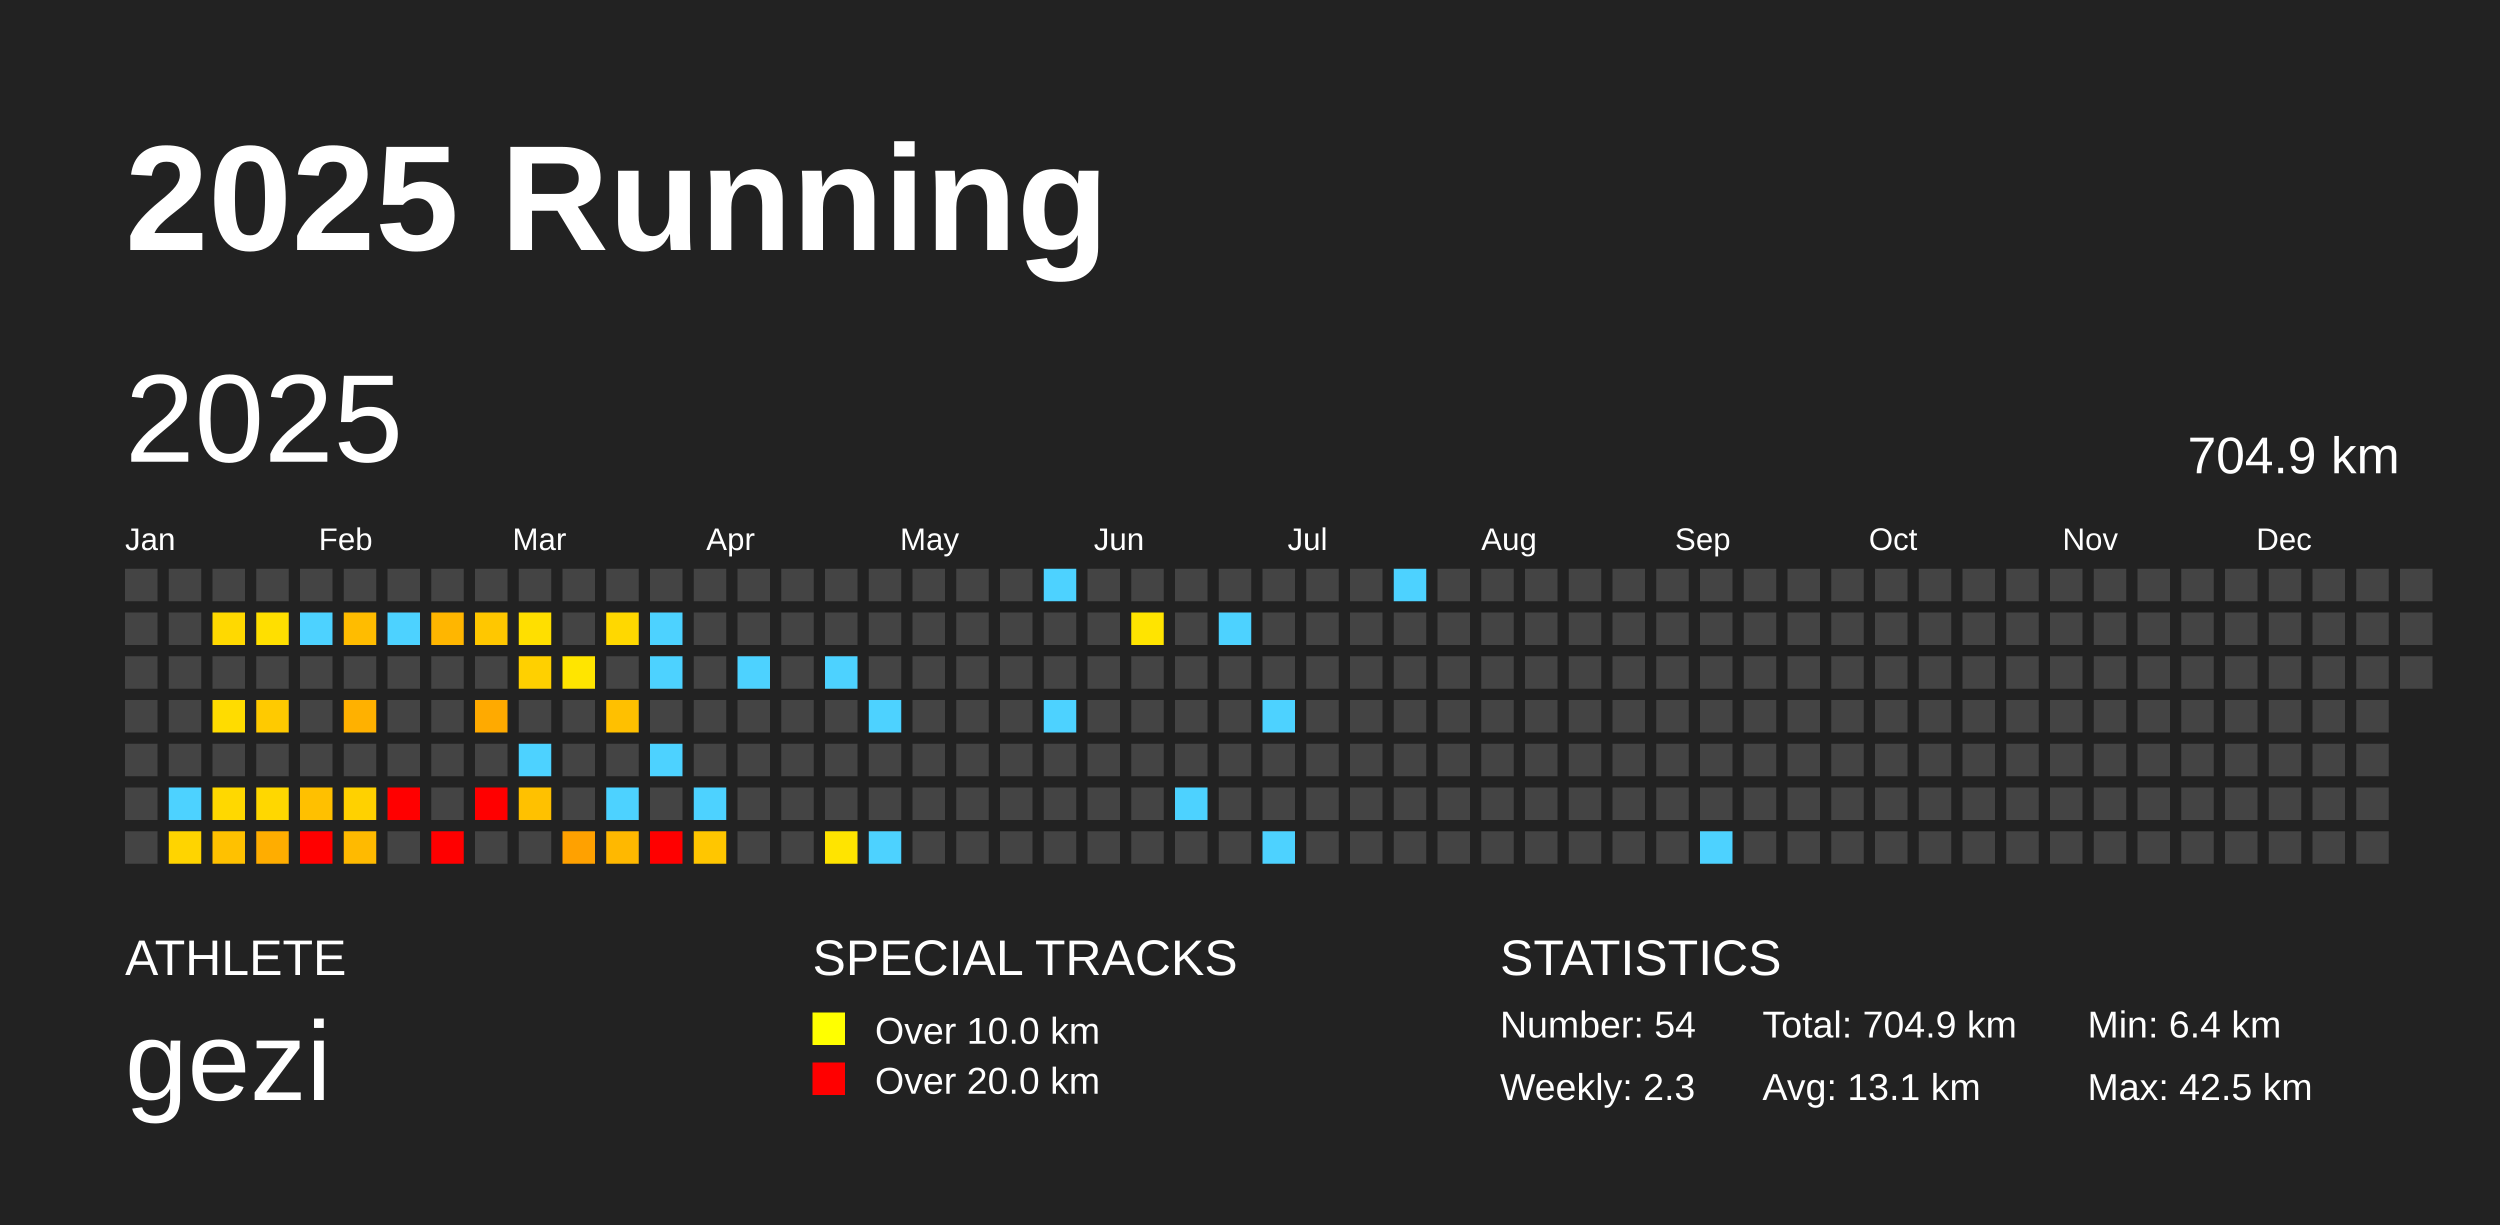
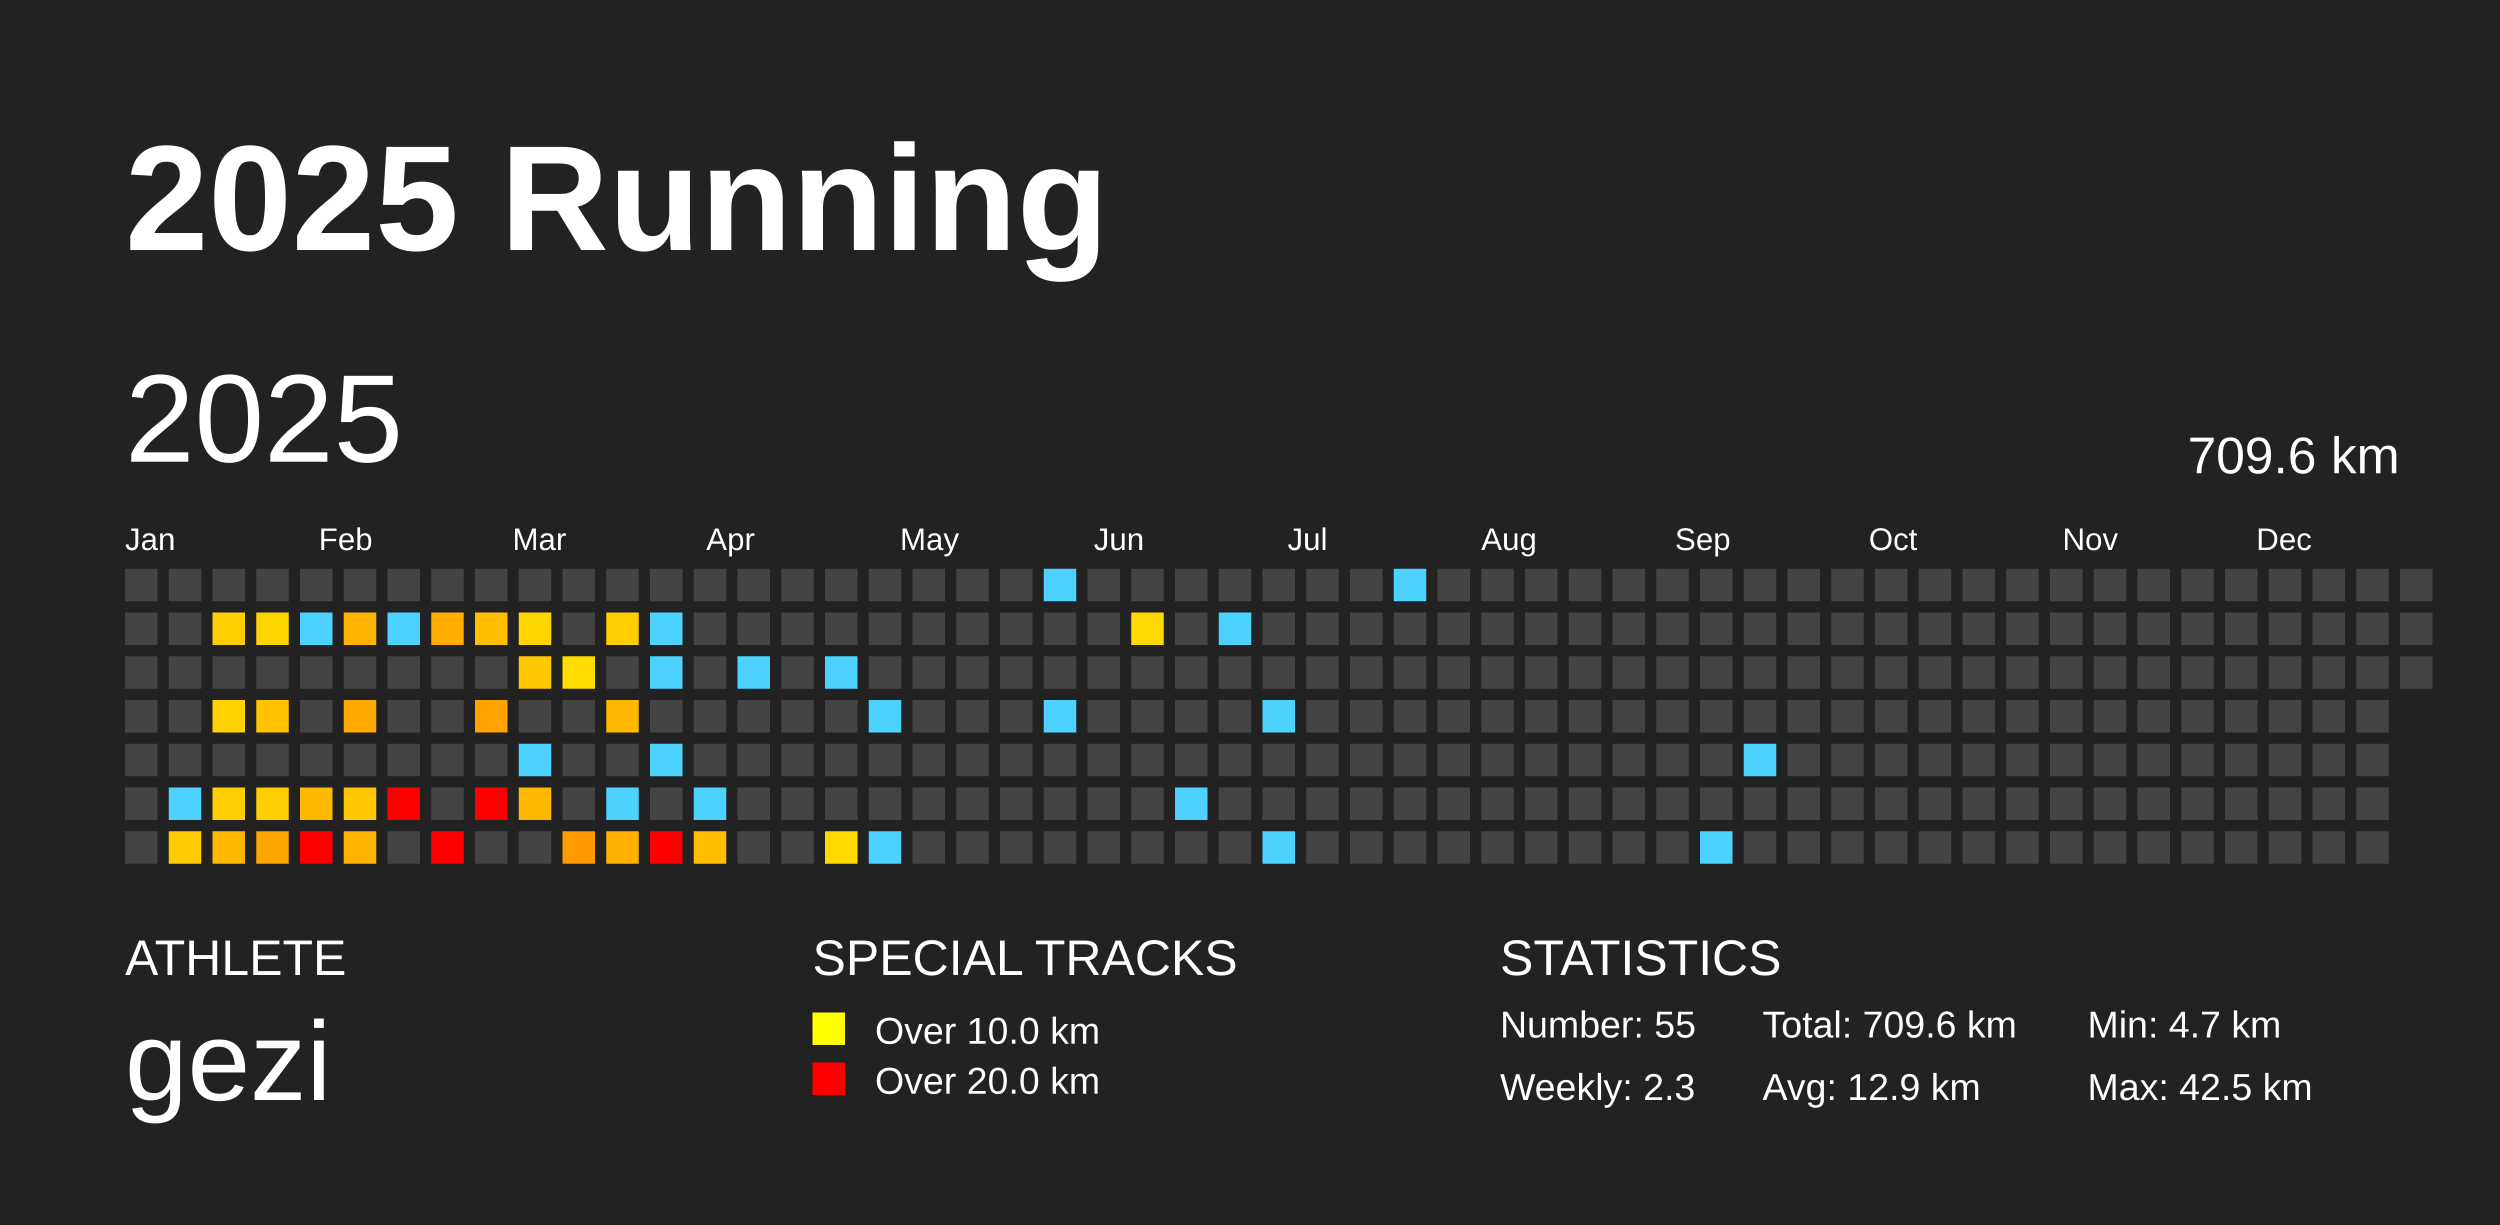
<svg xmlns="http://www.w3.org/2000/svg" baseProfile="full" height="98mm" version="1.1" viewBox="0,0,200,98" width="200mm">
  <defs />
  <rect fill="#222222" height="98" width="200" x="0" y="0" />
  <text fill="#FFFFFF" style="font-size:12px; font-family:Arial; font-weight:bold;" x="10" y="20">2025 Running</text>
  <text fill="#FFFFFF" style="font-size:4px; font-family:Arial" x="10" y="78">ATHLETE</text>
  <text fill="#FFFFFF" style="font-size:9px; font-family:Arial" x="10" y="88">gezi</text>
  <text fill="#FFFFFF" style="font-size:4px; font-family:Arial" x="65" y="78">SPECIAL TRACKS</text>
  <rect fill="yellow" height="2.6" width="2.6" x="65" y="81" />
  <text fill="#FFFFFF" style="font-size:3px; font-family:Arial" x="70" y="83.5">Over 10.0 km</text>
  <rect fill="red" height="2.6" width="2.6" x="65" y="85" />
  <text fill="#FFFFFF" style="font-size:3px; font-family:Arial" x="70" y="87.5">Over 20.0 km</text>
  <text fill="#FFFFFF" style="font-size:4px; font-family:Arial" x="120" y="78">STATISTICS</text>
-   <text fill="#FFFFFF" style="font-size:3px; font-family:Arial" x="120" y="83">Number: 54</text>
+   <text fill="#FFFFFF" style="font-size:3px; font-family:Arial" x="120" y="83">Number: 55</text>
  <text fill="#FFFFFF" style="font-size:3px; font-family:Arial" x="120" y="88">Weekly: 2.3</text>
-   <text fill="#FFFFFF" style="font-size:3px; font-family:Arial" x="141" y="83">Total: 704.9 km</text>
-   <text fill="#FFFFFF" style="font-size:3px; font-family:Arial" x="141" y="88">Avg: 13.1 km</text>
-   <text fill="#FFFFFF" style="font-size:3px; font-family:Arial" x="167" y="83">Min: 6.4 km</text>
+   <text fill="#FFFFFF" style="font-size:3px; font-family:Arial" x="141" y="83">Total: 709.6 km</text>
+   <text fill="#FFFFFF" style="font-size:3px; font-family:Arial" x="141" y="88">Avg: 12.9 km</text>
+   <text fill="#FFFFFF" style="font-size:3px; font-family:Arial" x="167" y="83">Min: 4.7 km</text>
  <text fill="#FFFFFF" style="font-size:3px; font-family:Arial" x="167" y="88">Max: 42.5 km</text>
  <text dominant-baseline="hanging" fill="#FFFFFF" style="font-size:10.0px; font-family:Arial;" x="10" y="30">2025</text>
-   <text dominant-baseline="hanging" fill="#FFFFFF" style="font-size:4.125px; font-family:Arial;" x="175" y="35">704.9 km</text>
+   <text dominant-baseline="hanging" fill="#FFFFFF" style="font-size:4.125px; font-family:Arial;" x="175" y="35">709.6 km</text>
  <text fill="#FFFFFF" style="font-size:2.5px; font-family:Arial" x="10.0" y="44">Jan</text>
  <text fill="#FFFFFF" style="font-size:2.5px; font-family:Arial" x="25.5" y="44">Feb</text>
  <text fill="#FFFFFF" style="font-size:2.5px; font-family:Arial" x="41.0" y="44">Mar</text>
  <text fill="#FFFFFF" style="font-size:2.5px; font-family:Arial" x="56.5" y="44">Apr</text>
  <text fill="#FFFFFF" style="font-size:2.5px; font-family:Arial" x="72.0" y="44">May</text>
  <text fill="#FFFFFF" style="font-size:2.5px; font-family:Arial" x="87.5" y="44">Jun</text>
  <text fill="#FFFFFF" style="font-size:2.5px; font-family:Arial" x="103.0" y="44">Jul</text>
  <text fill="#FFFFFF" style="font-size:2.5px; font-family:Arial" x="118.5" y="44">Aug</text>
  <text fill="#FFFFFF" style="font-size:2.5px; font-family:Arial" x="134.0" y="44">Sep</text>
  <text fill="#FFFFFF" style="font-size:2.5px; font-family:Arial" x="149.5" y="44">Oct</text>
  <text fill="#FFFFFF" style="font-size:2.5px; font-family:Arial" x="165.0" y="44">Nov</text>
  <text fill="#FFFFFF" style="font-size:2.5px; font-family:Arial" x="180.5" y="44">Dec</text>
  <rect fill="#444444" height="2.6" width="2.6" x="10.0" y="45.5" />
  <rect fill="#444444" height="2.6" width="2.6" x="10.0" y="49.0" />
  <rect fill="#444444" height="2.6" width="2.6" x="10.0" y="52.5" />
  <rect fill="#444444" height="2.6" width="2.6" x="10.0" y="56.0" />
  <rect fill="#444444" height="2.6" width="2.6" x="10.0" y="59.5" />
  <rect fill="#444444" height="2.6" width="2.6" x="10.0" y="63.0" />
  <rect fill="#444444" height="2.6" width="2.6" x="10.0" y="66.5" />
  <rect fill="#444444" height="2.6" width="2.6" x="13.5" y="45.5" />
  <rect fill="#444444" height="2.6" width="2.6" x="13.5" y="49.0" />
  <rect fill="#444444" height="2.6" width="2.6" x="13.5" y="52.5" />
  <rect fill="#444444" height="2.6" width="2.6" x="13.5" y="56.0" />
  <rect fill="#444444" height="2.6" width="2.6" x="13.5" y="59.5" />
  <rect fill="#4dd2ff" height="2.6" width="2.6" x="13.5" y="63.0" />
-   <rect fill="#ffd400" height="2.6" width="2.6" x="13.5" y="66.5" />
+   <rect fill="#ffca00" height="2.6" width="2.6" x="13.5" y="66.5" />
  <rect fill="#444444" height="2.6" width="2.6" x="17.0" y="45.5" />
-   <rect fill="#ffd900" height="2.6" width="2.6" x="17.0" y="49.0" />
+   <rect fill="#ffcf00" height="2.6" width="2.6" x="17.0" y="49.0" />
  <rect fill="#444444" height="2.6" width="2.6" x="17.0" y="52.5" />
-   <rect fill="#ffdc00" height="2.6" width="2.6" x="17.0" y="56.0" />
+   <rect fill="#ffd200" height="2.6" width="2.6" x="17.0" y="56.0" />
  <rect fill="#444444" height="2.6" width="2.6" x="17.0" y="59.5" />
-   <rect fill="#ffd800" height="2.6" width="2.6" x="17.0" y="63.0" />
-   <rect fill="#ffc100" height="2.6" width="2.6" x="17.0" y="66.5" />
+   <rect fill="#ffce00" height="2.6" width="2.6" x="17.0" y="63.0" />
+   <rect fill="#ffb800" height="2.6" width="2.6" x="17.0" y="66.5" />
  <rect fill="#444444" height="2.6" width="2.6" x="20.5" y="45.5" />
-   <rect fill="#ffdf00" height="2.6" width="2.6" x="20.5" y="49.0" />
+   <rect fill="#ffd500" height="2.6" width="2.6" x="20.5" y="49.0" />
  <rect fill="#444444" height="2.6" width="2.6" x="20.5" y="52.5" />
-   <rect fill="#ffca00" height="2.6" width="2.6" x="20.5" y="56.0" />
+   <rect fill="#ffc100" height="2.6" width="2.6" x="20.5" y="56.0" />
  <rect fill="#444444" height="2.6" width="2.6" x="20.5" y="59.5" />
-   <rect fill="#ffd700" height="2.6" width="2.6" x="20.5" y="63.0" />
-   <rect fill="#ffad00" height="2.6" width="2.6" x="20.5" y="66.5" />
+   <rect fill="#ffcd00" height="2.6" width="2.6" x="20.5" y="63.0" />
+   <rect fill="#ffa500" height="2.6" width="2.6" x="20.5" y="66.5" />
  <rect fill="#444444" height="2.6" width="2.6" x="24.0" y="45.5" />
  <rect fill="#4dd2ff" height="2.6" width="2.6" x="24.0" y="49.0" />
  <rect fill="#444444" height="2.6" width="2.6" x="24.0" y="52.5" />
  <rect fill="#444444" height="2.6" width="2.6" x="24.0" y="56.0" />
  <rect fill="#444444" height="2.6" width="2.6" x="24.0" y="59.5" />
-   <rect fill="#ffc000" height="2.6" width="2.6" x="24.0" y="63.0" />
+   <rect fill="#ffb800" height="2.6" width="2.6" x="24.0" y="63.0" />
  <rect fill="red" height="2.6" width="2.6" x="24.0" y="66.5" />
  <rect fill="#444444" height="2.6" width="2.6" x="27.5" y="45.5" />
-   <rect fill="#ffbc00" height="2.6" width="2.6" x="27.5" y="49.0" />
+   <rect fill="#ffb300" height="2.6" width="2.6" x="27.5" y="49.0" />
  <rect fill="#444444" height="2.6" width="2.6" x="27.5" y="52.5" />
-   <rect fill="#ffb100" height="2.6" width="2.6" x="27.5" y="56.0" />
+   <rect fill="#ffa900" height="2.6" width="2.6" x="27.5" y="56.0" />
  <rect fill="#444444" height="2.6" width="2.6" x="27.5" y="59.5" />
-   <rect fill="#ffd100" height="2.6" width="2.6" x="27.5" y="63.0" />
-   <rect fill="#ffba00" height="2.6" width="2.6" x="27.5" y="66.5" />
+   <rect fill="#ffc800" height="2.6" width="2.6" x="27.5" y="63.0" />
+   <rect fill="#ffb200" height="2.6" width="2.6" x="27.5" y="66.5" />
  <rect fill="#444444" height="2.6" width="2.6" x="31.0" y="45.5" />
  <rect fill="#4dd2ff" height="2.6" width="2.6" x="31.0" y="49.0" />
  <rect fill="#444444" height="2.6" width="2.6" x="31.0" y="52.5" />
  <rect fill="#444444" height="2.6" width="2.6" x="31.0" y="56.0" />
  <rect fill="#444444" height="2.6" width="2.6" x="31.0" y="59.5" />
  <rect fill="red" height="2.6" width="2.6" x="31.0" y="63.0" />
  <rect fill="#444444" height="2.6" width="2.6" x="31.0" y="66.5" />
  <rect fill="#444444" height="2.6" width="2.6" x="34.5" y="45.5" />
-   <rect fill="#ffb600" height="2.6" width="2.6" x="34.5" y="49.0" />
+   <rect fill="#ffae00" height="2.6" width="2.6" x="34.5" y="49.0" />
  <rect fill="#444444" height="2.6" width="2.6" x="34.5" y="52.5" />
  <rect fill="#444444" height="2.6" width="2.6" x="34.5" y="56.0" />
  <rect fill="#444444" height="2.6" width="2.6" x="34.5" y="59.5" />
  <rect fill="#444444" height="2.6" width="2.6" x="34.5" y="63.0" />
  <rect fill="red" height="2.6" width="2.6" x="34.5" y="66.5" />
  <rect fill="#444444" height="2.6" width="2.6" x="38.0" y="45.5" />
-   <rect fill="#ffc700" height="2.6" width="2.6" x="38.0" y="49.0" />
+   <rect fill="#ffbe00" height="2.6" width="2.6" x="38.0" y="49.0" />
  <rect fill="#444444" height="2.6" width="2.6" x="38.0" y="52.5" />
-   <rect fill="#ffaa00" height="2.6" width="2.6" x="38.0" y="56.0" />
+   <rect fill="#ffa300" height="2.6" width="2.6" x="38.0" y="56.0" />
  <rect fill="#444444" height="2.6" width="2.6" x="38.0" y="59.5" />
  <rect fill="red" height="2.6" width="2.6" x="38.0" y="63.0" />
  <rect fill="#444444" height="2.6" width="2.6" x="38.0" y="66.5" />
  <rect fill="#444444" height="2.6" width="2.6" x="41.5" y="45.5" />
-   <rect fill="#ffdf00" height="2.6" width="2.6" x="41.5" y="49.0" />
-   <rect fill="#ffd000" height="2.6" width="2.6" x="41.5" y="52.5" />
+   <rect fill="#ffd500" height="2.6" width="2.6" x="41.5" y="49.0" />
+   <rect fill="#ffc700" height="2.6" width="2.6" x="41.5" y="52.5" />
  <rect fill="#444444" height="2.6" width="2.6" x="41.5" y="56.0" />
  <rect fill="#4dd2ff" height="2.6" width="2.6" x="41.5" y="59.5" />
-   <rect fill="#ffc100" height="2.6" width="2.6" x="41.5" y="63.0" />
+   <rect fill="#ffb800" height="2.6" width="2.6" x="41.5" y="63.0" />
  <rect fill="#444444" height="2.6" width="2.6" x="41.5" y="66.5" />
  <rect fill="#444444" height="2.6" width="2.6" x="45.0" y="45.5" />
  <rect fill="#444444" height="2.6" width="2.6" x="45.0" y="49.0" />
-   <rect fill="#ffe500" height="2.6" width="2.6" x="45.0" y="52.5" />
+   <rect fill="#ffdb00" height="2.6" width="2.6" x="45.0" y="52.5" />
  <rect fill="#444444" height="2.6" width="2.6" x="45.0" y="56.0" />
  <rect fill="#444444" height="2.6" width="2.6" x="45.0" y="59.5" />
  <rect fill="#444444" height="2.6" width="2.6" x="45.0" y="63.0" />
-   <rect fill="#ffa100" height="2.6" width="2.6" x="45.0" y="66.5" />
+   <rect fill="#ff9a00" height="2.6" width="2.6" x="45.0" y="66.5" />
  <rect fill="#444444" height="2.6" width="2.6" x="48.5" y="45.5" />
-   <rect fill="#ffd800" height="2.6" width="2.6" x="48.5" y="49.0" />
+   <rect fill="#ffce00" height="2.6" width="2.6" x="48.5" y="49.0" />
  <rect fill="#444444" height="2.6" width="2.6" x="48.5" y="52.5" />
-   <rect fill="#ffc000" height="2.6" width="2.6" x="48.5" y="56.0" />
+   <rect fill="#ffb700" height="2.6" width="2.6" x="48.5" y="56.0" />
  <rect fill="#444444" height="2.6" width="2.6" x="48.5" y="59.5" />
  <rect fill="#4dd2ff" height="2.6" width="2.6" x="48.5" y="63.0" />
-   <rect fill="#ffb800" height="2.6" width="2.6" x="48.5" y="66.5" />
+   <rect fill="#ffb000" height="2.6" width="2.6" x="48.5" y="66.5" />
  <rect fill="#444444" height="2.6" width="2.6" x="52.0" y="45.5" />
  <rect fill="#4dd2ff" height="2.6" width="2.6" x="52.0" y="49.0" />
  <rect fill="#4dd2ff" height="2.6" width="2.6" x="52.0" y="52.5" />
  <rect fill="#444444" height="2.6" width="2.6" x="52.0" y="56.0" />
  <rect fill="#4dd2ff" height="2.6" width="2.6" x="52.0" y="59.5" />
  <rect fill="#444444" height="2.6" width="2.6" x="52.0" y="63.0" />
  <rect fill="red" height="2.6" width="2.6" x="52.0" y="66.5" />
  <rect fill="#444444" height="2.6" width="2.6" x="55.5" y="45.5" />
  <rect fill="#444444" height="2.6" width="2.6" x="55.5" y="49.0" />
  <rect fill="#444444" height="2.6" width="2.6" x="55.5" y="52.5" />
  <rect fill="#444444" height="2.6" width="2.6" x="55.5" y="56.0" />
  <rect fill="#444444" height="2.6" width="2.6" x="55.5" y="59.5" />
  <rect fill="#4dd2ff" height="2.6" width="2.6" x="55.5" y="63.0" />
-   <rect fill="#ffc600" height="2.6" width="2.6" x="55.5" y="66.5" />
+   <rect fill="#ffbd00" height="2.6" width="2.6" x="55.5" y="66.5" />
  <rect fill="#444444" height="2.6" width="2.6" x="59.0" y="45.5" />
  <rect fill="#444444" height="2.6" width="2.6" x="59.0" y="49.0" />
  <rect fill="#4dd2ff" height="2.6" width="2.6" x="59.0" y="52.5" />
  <rect fill="#444444" height="2.6" width="2.6" x="59.0" y="56.0" />
  <rect fill="#444444" height="2.6" width="2.6" x="59.0" y="59.5" />
  <rect fill="#444444" height="2.6" width="2.6" x="59.0" y="63.0" />
  <rect fill="#444444" height="2.6" width="2.6" x="59.0" y="66.5" />
  <rect fill="#444444" height="2.6" width="2.6" x="62.5" y="45.5" />
  <rect fill="#444444" height="2.6" width="2.6" x="62.5" y="49.0" />
  <rect fill="#444444" height="2.6" width="2.6" x="62.5" y="52.5" />
  <rect fill="#444444" height="2.6" width="2.6" x="62.5" y="56.0" />
  <rect fill="#444444" height="2.6" width="2.6" x="62.5" y="59.5" />
  <rect fill="#444444" height="2.6" width="2.6" x="62.5" y="63.0" />
  <rect fill="#444444" height="2.6" width="2.6" x="62.5" y="66.5" />
  <rect fill="#444444" height="2.6" width="2.6" x="66.0" y="45.5" />
  <rect fill="#444444" height="2.6" width="2.6" x="66.0" y="49.0" />
  <rect fill="#4dd2ff" height="2.6" width="2.6" x="66.0" y="52.5" />
  <rect fill="#444444" height="2.6" width="2.6" x="66.0" y="56.0" />
  <rect fill="#444444" height="2.6" width="2.6" x="66.0" y="59.5" />
  <rect fill="#444444" height="2.6" width="2.6" x="66.0" y="63.0" />
-   <rect fill="#ffe400" height="2.6" width="2.6" x="66.0" y="66.5" />
+   <rect fill="#ffda00" height="2.6" width="2.6" x="66.0" y="66.5" />
  <rect fill="#444444" height="2.6" width="2.6" x="69.5" y="45.5" />
  <rect fill="#444444" height="2.6" width="2.6" x="69.5" y="49.0" />
  <rect fill="#444444" height="2.6" width="2.6" x="69.5" y="52.5" />
  <rect fill="#4dd2ff" height="2.6" width="2.6" x="69.5" y="56.0" />
  <rect fill="#444444" height="2.6" width="2.6" x="69.5" y="59.5" />
  <rect fill="#444444" height="2.6" width="2.6" x="69.5" y="63.0" />
  <rect fill="#4dd2ff" height="2.6" width="2.6" x="69.5" y="66.5" />
  <rect fill="#444444" height="2.6" width="2.6" x="73.0" y="45.5" />
  <rect fill="#444444" height="2.6" width="2.6" x="73.0" y="49.0" />
  <rect fill="#444444" height="2.6" width="2.6" x="73.0" y="52.5" />
  <rect fill="#444444" height="2.6" width="2.6" x="73.0" y="56.0" />
  <rect fill="#444444" height="2.6" width="2.6" x="73.0" y="59.5" />
  <rect fill="#444444" height="2.6" width="2.6" x="73.0" y="63.0" />
  <rect fill="#444444" height="2.6" width="2.6" x="73.0" y="66.5" />
  <rect fill="#444444" height="2.6" width="2.6" x="76.5" y="45.5" />
  <rect fill="#444444" height="2.6" width="2.6" x="76.5" y="49.0" />
  <rect fill="#444444" height="2.6" width="2.6" x="76.5" y="52.5" />
  <rect fill="#444444" height="2.6" width="2.6" x="76.5" y="56.0" />
  <rect fill="#444444" height="2.6" width="2.6" x="76.5" y="59.5" />
  <rect fill="#444444" height="2.6" width="2.6" x="76.5" y="63.0" />
  <rect fill="#444444" height="2.6" width="2.6" x="76.5" y="66.5" />
  <rect fill="#444444" height="2.6" width="2.6" x="80.0" y="45.5" />
  <rect fill="#444444" height="2.6" width="2.6" x="80.0" y="49.0" />
  <rect fill="#444444" height="2.6" width="2.6" x="80.0" y="52.5" />
  <rect fill="#444444" height="2.6" width="2.6" x="80.0" y="56.0" />
  <rect fill="#444444" height="2.6" width="2.6" x="80.0" y="59.5" />
  <rect fill="#444444" height="2.6" width="2.6" x="80.0" y="63.0" />
  <rect fill="#444444" height="2.6" width="2.6" x="80.0" y="66.5" />
  <rect fill="#4dd2ff" height="2.6" width="2.6" x="83.5" y="45.5" />
  <rect fill="#444444" height="2.6" width="2.6" x="83.5" y="49.0" />
  <rect fill="#444444" height="2.6" width="2.6" x="83.5" y="52.5" />
  <rect fill="#4dd2ff" height="2.6" width="2.6" x="83.5" y="56.0" />
  <rect fill="#444444" height="2.6" width="2.6" x="83.5" y="59.5" />
  <rect fill="#444444" height="2.6" width="2.6" x="83.5" y="63.0" />
  <rect fill="#444444" height="2.6" width="2.6" x="83.5" y="66.5" />
  <rect fill="#444444" height="2.6" width="2.6" x="87.0" y="45.5" />
  <rect fill="#444444" height="2.6" width="2.6" x="87.0" y="49.0" />
  <rect fill="#444444" height="2.6" width="2.6" x="87.0" y="52.5" />
  <rect fill="#444444" height="2.6" width="2.6" x="87.0" y="56.0" />
  <rect fill="#444444" height="2.6" width="2.6" x="87.0" y="59.5" />
  <rect fill="#444444" height="2.6" width="2.6" x="87.0" y="63.0" />
  <rect fill="#444444" height="2.6" width="2.6" x="87.0" y="66.5" />
  <rect fill="#444444" height="2.6" width="2.6" x="90.5" y="45.5" />
-   <rect fill="#ffe400" height="2.6" width="2.6" x="90.5" y="49.0" />
+   <rect fill="#ffda00" height="2.6" width="2.6" x="90.5" y="49.0" />
  <rect fill="#444444" height="2.6" width="2.6" x="90.5" y="52.5" />
  <rect fill="#444444" height="2.6" width="2.6" x="90.5" y="56.0" />
  <rect fill="#444444" height="2.6" width="2.6" x="90.5" y="59.5" />
  <rect fill="#444444" height="2.6" width="2.6" x="90.5" y="63.0" />
  <rect fill="#444444" height="2.6" width="2.6" x="90.5" y="66.5" />
  <rect fill="#444444" height="2.6" width="2.6" x="94.0" y="45.5" />
  <rect fill="#444444" height="2.6" width="2.6" x="94.0" y="49.0" />
  <rect fill="#444444" height="2.6" width="2.6" x="94.0" y="52.5" />
  <rect fill="#444444" height="2.6" width="2.6" x="94.0" y="56.0" />
  <rect fill="#444444" height="2.6" width="2.6" x="94.0" y="59.5" />
  <rect fill="#4dd2ff" height="2.6" width="2.6" x="94.0" y="63.0" />
  <rect fill="#444444" height="2.6" width="2.6" x="94.0" y="66.5" />
  <rect fill="#444444" height="2.6" width="2.6" x="97.5" y="45.5" />
  <rect fill="#4dd2ff" height="2.6" width="2.6" x="97.5" y="49.0" />
  <rect fill="#444444" height="2.6" width="2.6" x="97.5" y="52.5" />
  <rect fill="#444444" height="2.6" width="2.6" x="97.5" y="56.0" />
  <rect fill="#444444" height="2.6" width="2.6" x="97.5" y="59.5" />
  <rect fill="#444444" height="2.6" width="2.6" x="97.5" y="63.0" />
  <rect fill="#444444" height="2.6" width="2.6" x="97.5" y="66.5" />
  <rect fill="#444444" height="2.6" width="2.6" x="101.0" y="45.5" />
  <rect fill="#444444" height="2.6" width="2.6" x="101.0" y="49.0" />
  <rect fill="#444444" height="2.6" width="2.6" x="101.0" y="52.5" />
  <rect fill="#4dd2ff" height="2.6" width="2.6" x="101.0" y="56.0" />
  <rect fill="#444444" height="2.6" width="2.6" x="101.0" y="59.5" />
  <rect fill="#444444" height="2.6" width="2.6" x="101.0" y="63.0" />
  <rect fill="#4dd2ff" height="2.6" width="2.6" x="101.0" y="66.5" />
  <rect fill="#444444" height="2.6" width="2.6" x="104.5" y="45.5" />
  <rect fill="#444444" height="2.6" width="2.6" x="104.5" y="49.0" />
  <rect fill="#444444" height="2.6" width="2.6" x="104.5" y="52.5" />
  <rect fill="#444444" height="2.6" width="2.6" x="104.5" y="56.0" />
  <rect fill="#444444" height="2.6" width="2.6" x="104.5" y="59.5" />
  <rect fill="#444444" height="2.6" width="2.6" x="104.5" y="63.0" />
  <rect fill="#444444" height="2.6" width="2.6" x="104.5" y="66.5" />
  <rect fill="#444444" height="2.6" width="2.6" x="108.0" y="45.5" />
  <rect fill="#444444" height="2.6" width="2.6" x="108.0" y="49.0" />
  <rect fill="#444444" height="2.6" width="2.6" x="108.0" y="52.5" />
  <rect fill="#444444" height="2.6" width="2.6" x="108.0" y="56.0" />
  <rect fill="#444444" height="2.6" width="2.6" x="108.0" y="59.5" />
  <rect fill="#444444" height="2.6" width="2.6" x="108.0" y="63.0" />
  <rect fill="#444444" height="2.6" width="2.6" x="108.0" y="66.5" />
  <rect fill="#4dd2ff" height="2.6" width="2.6" x="111.5" y="45.5" />
  <rect fill="#444444" height="2.6" width="2.6" x="111.5" y="49.0" />
  <rect fill="#444444" height="2.6" width="2.6" x="111.5" y="52.5" />
  <rect fill="#444444" height="2.6" width="2.6" x="111.5" y="56.0" />
  <rect fill="#444444" height="2.6" width="2.6" x="111.5" y="59.5" />
  <rect fill="#444444" height="2.6" width="2.6" x="111.5" y="63.0" />
  <rect fill="#444444" height="2.6" width="2.6" x="111.5" y="66.5" />
  <rect fill="#444444" height="2.6" width="2.6" x="115.0" y="45.5" />
  <rect fill="#444444" height="2.6" width="2.6" x="115.0" y="49.0" />
  <rect fill="#444444" height="2.6" width="2.6" x="115.0" y="52.5" />
  <rect fill="#444444" height="2.6" width="2.6" x="115.0" y="56.0" />
  <rect fill="#444444" height="2.6" width="2.6" x="115.0" y="59.5" />
  <rect fill="#444444" height="2.6" width="2.6" x="115.0" y="63.0" />
  <rect fill="#444444" height="2.6" width="2.6" x="115.0" y="66.5" />
  <rect fill="#444444" height="2.6" width="2.6" x="118.5" y="45.5" />
  <rect fill="#444444" height="2.6" width="2.6" x="118.5" y="49.0" />
  <rect fill="#444444" height="2.6" width="2.6" x="118.5" y="52.5" />
  <rect fill="#444444" height="2.6" width="2.6" x="118.5" y="56.0" />
  <rect fill="#444444" height="2.6" width="2.6" x="118.5" y="59.5" />
  <rect fill="#444444" height="2.6" width="2.6" x="118.5" y="63.0" />
  <rect fill="#444444" height="2.6" width="2.6" x="118.5" y="66.5" />
  <rect fill="#444444" height="2.6" width="2.6" x="122.0" y="45.5" />
  <rect fill="#444444" height="2.6" width="2.6" x="122.0" y="49.0" />
  <rect fill="#444444" height="2.6" width="2.6" x="122.0" y="52.5" />
  <rect fill="#444444" height="2.6" width="2.6" x="122.0" y="56.0" />
  <rect fill="#444444" height="2.6" width="2.6" x="122.0" y="59.5" />
  <rect fill="#444444" height="2.6" width="2.6" x="122.0" y="63.0" />
  <rect fill="#444444" height="2.6" width="2.6" x="122.0" y="66.5" />
  <rect fill="#444444" height="2.6" width="2.6" x="125.5" y="45.5" />
  <rect fill="#444444" height="2.6" width="2.6" x="125.5" y="49.0" />
  <rect fill="#444444" height="2.6" width="2.6" x="125.5" y="52.5" />
  <rect fill="#444444" height="2.6" width="2.6" x="125.5" y="56.0" />
  <rect fill="#444444" height="2.6" width="2.6" x="125.5" y="59.5" />
  <rect fill="#444444" height="2.6" width="2.6" x="125.5" y="63.0" />
  <rect fill="#444444" height="2.6" width="2.6" x="125.5" y="66.5" />
  <rect fill="#444444" height="2.6" width="2.6" x="129.0" y="45.5" />
  <rect fill="#444444" height="2.6" width="2.6" x="129.0" y="49.0" />
  <rect fill="#444444" height="2.6" width="2.6" x="129.0" y="52.5" />
  <rect fill="#444444" height="2.6" width="2.6" x="129.0" y="56.0" />
  <rect fill="#444444" height="2.6" width="2.6" x="129.0" y="59.5" />
  <rect fill="#444444" height="2.6" width="2.6" x="129.0" y="63.0" />
  <rect fill="#444444" height="2.6" width="2.6" x="129.0" y="66.5" />
  <rect fill="#444444" height="2.6" width="2.6" x="132.5" y="45.5" />
  <rect fill="#444444" height="2.6" width="2.6" x="132.5" y="49.0" />
  <rect fill="#444444" height="2.6" width="2.6" x="132.5" y="52.5" />
  <rect fill="#444444" height="2.6" width="2.6" x="132.5" y="56.0" />
  <rect fill="#444444" height="2.6" width="2.6" x="132.5" y="59.5" />
  <rect fill="#444444" height="2.6" width="2.6" x="132.5" y="63.0" />
  <rect fill="#444444" height="2.6" width="2.6" x="132.5" y="66.5" />
  <rect fill="#444444" height="2.6" width="2.6" x="136.0" y="45.5" />
  <rect fill="#444444" height="2.6" width="2.6" x="136.0" y="49.0" />
  <rect fill="#444444" height="2.6" width="2.6" x="136.0" y="52.5" />
  <rect fill="#444444" height="2.6" width="2.6" x="136.0" y="56.0" />
  <rect fill="#444444" height="2.6" width="2.6" x="136.0" y="59.5" />
  <rect fill="#444444" height="2.6" width="2.6" x="136.0" y="63.0" />
  <rect fill="#4dd2ff" height="2.6" width="2.6" x="136.0" y="66.5" />
  <rect fill="#444444" height="2.6" width="2.6" x="139.5" y="45.5" />
  <rect fill="#444444" height="2.6" width="2.6" x="139.5" y="49.0" />
  <rect fill="#444444" height="2.6" width="2.6" x="139.5" y="52.5" />
  <rect fill="#444444" height="2.6" width="2.6" x="139.5" y="56.0" />
-   <rect fill="#444444" height="2.6" width="2.6" x="139.5" y="59.5" />
+   <rect fill="#4dd2ff" height="2.6" width="2.6" x="139.5" y="59.5" />
  <rect fill="#444444" height="2.6" width="2.6" x="139.5" y="63.0" />
  <rect fill="#444444" height="2.6" width="2.6" x="139.5" y="66.5" />
  <rect fill="#444444" height="2.6" width="2.6" x="143.0" y="45.5" />
  <rect fill="#444444" height="2.6" width="2.6" x="143.0" y="49.0" />
  <rect fill="#444444" height="2.6" width="2.6" x="143.0" y="52.5" />
  <rect fill="#444444" height="2.6" width="2.6" x="143.0" y="56.0" />
  <rect fill="#444444" height="2.6" width="2.6" x="143.0" y="59.5" />
  <rect fill="#444444" height="2.6" width="2.6" x="143.0" y="63.0" />
  <rect fill="#444444" height="2.6" width="2.6" x="143.0" y="66.5" />
  <rect fill="#444444" height="2.6" width="2.6" x="146.5" y="45.5" />
  <rect fill="#444444" height="2.6" width="2.6" x="146.5" y="49.0" />
  <rect fill="#444444" height="2.6" width="2.6" x="146.5" y="52.5" />
  <rect fill="#444444" height="2.6" width="2.6" x="146.5" y="56.0" />
  <rect fill="#444444" height="2.6" width="2.6" x="146.5" y="59.5" />
  <rect fill="#444444" height="2.6" width="2.6" x="146.5" y="63.0" />
  <rect fill="#444444" height="2.6" width="2.6" x="146.5" y="66.5" />
  <rect fill="#444444" height="2.6" width="2.6" x="150.0" y="45.5" />
  <rect fill="#444444" height="2.6" width="2.6" x="150.0" y="49.0" />
  <rect fill="#444444" height="2.6" width="2.6" x="150.0" y="52.5" />
  <rect fill="#444444" height="2.6" width="2.6" x="150.0" y="56.0" />
  <rect fill="#444444" height="2.6" width="2.6" x="150.0" y="59.5" />
  <rect fill="#444444" height="2.6" width="2.6" x="150.0" y="63.0" />
  <rect fill="#444444" height="2.6" width="2.6" x="150.0" y="66.5" />
  <rect fill="#444444" height="2.6" width="2.6" x="153.5" y="45.5" />
  <rect fill="#444444" height="2.6" width="2.6" x="153.5" y="49.0" />
  <rect fill="#444444" height="2.6" width="2.6" x="153.5" y="52.5" />
  <rect fill="#444444" height="2.6" width="2.6" x="153.5" y="56.0" />
  <rect fill="#444444" height="2.6" width="2.6" x="153.5" y="59.5" />
  <rect fill="#444444" height="2.6" width="2.6" x="153.5" y="63.0" />
  <rect fill="#444444" height="2.6" width="2.6" x="153.5" y="66.5" />
  <rect fill="#444444" height="2.6" width="2.6" x="157.0" y="45.5" />
  <rect fill="#444444" height="2.6" width="2.6" x="157.0" y="49.0" />
  <rect fill="#444444" height="2.6" width="2.6" x="157.0" y="52.5" />
  <rect fill="#444444" height="2.6" width="2.6" x="157.0" y="56.0" />
  <rect fill="#444444" height="2.6" width="2.6" x="157.0" y="59.5" />
  <rect fill="#444444" height="2.6" width="2.6" x="157.0" y="63.0" />
  <rect fill="#444444" height="2.6" width="2.6" x="157.0" y="66.5" />
  <rect fill="#444444" height="2.6" width="2.6" x="160.5" y="45.5" />
  <rect fill="#444444" height="2.6" width="2.6" x="160.5" y="49.0" />
  <rect fill="#444444" height="2.6" width="2.6" x="160.5" y="52.5" />
  <rect fill="#444444" height="2.6" width="2.6" x="160.5" y="56.0" />
  <rect fill="#444444" height="2.6" width="2.6" x="160.5" y="59.5" />
  <rect fill="#444444" height="2.6" width="2.6" x="160.5" y="63.0" />
  <rect fill="#444444" height="2.6" width="2.6" x="160.5" y="66.5" />
  <rect fill="#444444" height="2.6" width="2.6" x="164.0" y="45.5" />
  <rect fill="#444444" height="2.6" width="2.6" x="164.0" y="49.0" />
  <rect fill="#444444" height="2.6" width="2.6" x="164.0" y="52.5" />
  <rect fill="#444444" height="2.6" width="2.6" x="164.0" y="56.0" />
  <rect fill="#444444" height="2.6" width="2.6" x="164.0" y="59.5" />
  <rect fill="#444444" height="2.6" width="2.6" x="164.0" y="63.0" />
  <rect fill="#444444" height="2.6" width="2.6" x="164.0" y="66.5" />
  <rect fill="#444444" height="2.6" width="2.6" x="167.5" y="45.5" />
  <rect fill="#444444" height="2.6" width="2.6" x="167.5" y="49.0" />
  <rect fill="#444444" height="2.6" width="2.6" x="167.5" y="52.5" />
  <rect fill="#444444" height="2.6" width="2.6" x="167.5" y="56.0" />
  <rect fill="#444444" height="2.6" width="2.6" x="167.5" y="59.5" />
  <rect fill="#444444" height="2.6" width="2.6" x="167.5" y="63.0" />
  <rect fill="#444444" height="2.6" width="2.6" x="167.5" y="66.5" />
  <rect fill="#444444" height="2.6" width="2.6" x="171.0" y="45.5" />
  <rect fill="#444444" height="2.6" width="2.6" x="171.0" y="49.0" />
  <rect fill="#444444" height="2.6" width="2.6" x="171.0" y="52.5" />
  <rect fill="#444444" height="2.6" width="2.6" x="171.0" y="56.0" />
  <rect fill="#444444" height="2.6" width="2.6" x="171.0" y="59.5" />
  <rect fill="#444444" height="2.6" width="2.6" x="171.0" y="63.0" />
  <rect fill="#444444" height="2.6" width="2.6" x="171.0" y="66.5" />
  <rect fill="#444444" height="2.6" width="2.6" x="174.5" y="45.5" />
  <rect fill="#444444" height="2.6" width="2.6" x="174.5" y="49.0" />
  <rect fill="#444444" height="2.6" width="2.6" x="174.5" y="52.5" />
  <rect fill="#444444" height="2.6" width="2.6" x="174.5" y="56.0" />
  <rect fill="#444444" height="2.6" width="2.6" x="174.5" y="59.5" />
  <rect fill="#444444" height="2.6" width="2.6" x="174.5" y="63.0" />
  <rect fill="#444444" height="2.6" width="2.6" x="174.5" y="66.5" />
  <rect fill="#444444" height="2.6" width="2.6" x="178.0" y="45.5" />
  <rect fill="#444444" height="2.6" width="2.6" x="178.0" y="49.0" />
  <rect fill="#444444" height="2.6" width="2.6" x="178.0" y="52.5" />
  <rect fill="#444444" height="2.6" width="2.6" x="178.0" y="56.0" />
  <rect fill="#444444" height="2.6" width="2.6" x="178.0" y="59.5" />
  <rect fill="#444444" height="2.6" width="2.6" x="178.0" y="63.0" />
  <rect fill="#444444" height="2.6" width="2.6" x="178.0" y="66.5" />
  <rect fill="#444444" height="2.6" width="2.6" x="181.5" y="45.5" />
  <rect fill="#444444" height="2.6" width="2.6" x="181.5" y="49.0" />
  <rect fill="#444444" height="2.6" width="2.6" x="181.5" y="52.5" />
  <rect fill="#444444" height="2.6" width="2.6" x="181.5" y="56.0" />
  <rect fill="#444444" height="2.6" width="2.6" x="181.5" y="59.5" />
  <rect fill="#444444" height="2.6" width="2.6" x="181.5" y="63.0" />
  <rect fill="#444444" height="2.6" width="2.6" x="181.5" y="66.5" />
  <rect fill="#444444" height="2.6" width="2.6" x="185.0" y="45.5" />
  <rect fill="#444444" height="2.6" width="2.6" x="185.0" y="49.0" />
  <rect fill="#444444" height="2.6" width="2.6" x="185.0" y="52.5" />
  <rect fill="#444444" height="2.6" width="2.6" x="185.0" y="56.0" />
  <rect fill="#444444" height="2.6" width="2.6" x="185.0" y="59.5" />
  <rect fill="#444444" height="2.6" width="2.6" x="185.0" y="63.0" />
  <rect fill="#444444" height="2.6" width="2.6" x="185.0" y="66.5" />
  <rect fill="#444444" height="2.6" width="2.6" x="188.5" y="45.5" />
  <rect fill="#444444" height="2.6" width="2.6" x="188.5" y="49.0" />
  <rect fill="#444444" height="2.6" width="2.6" x="188.5" y="52.5" />
  <rect fill="#444444" height="2.6" width="2.6" x="188.5" y="56.0" />
  <rect fill="#444444" height="2.6" width="2.6" x="188.5" y="59.5" />
  <rect fill="#444444" height="2.6" width="2.6" x="188.5" y="63.0" />
  <rect fill="#444444" height="2.6" width="2.6" x="188.5" y="66.5" />
  <rect fill="#444444" height="2.6" width="2.6" x="192.0" y="45.5" />
  <rect fill="#444444" height="2.6" width="2.6" x="192.0" y="49.0" />
  <rect fill="#444444" height="2.6" width="2.6" x="192.0" y="52.5" />
</svg>
